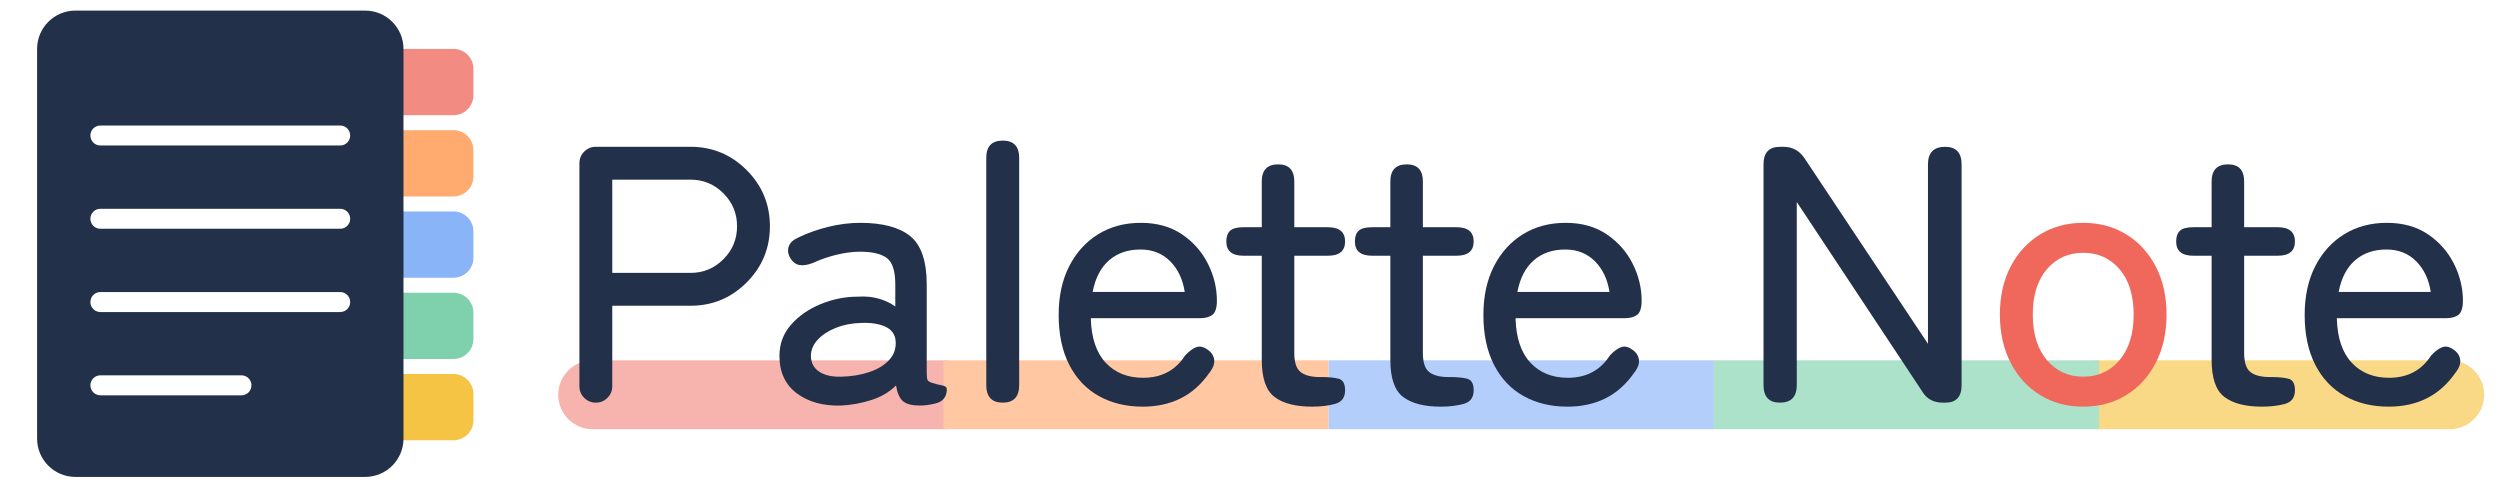
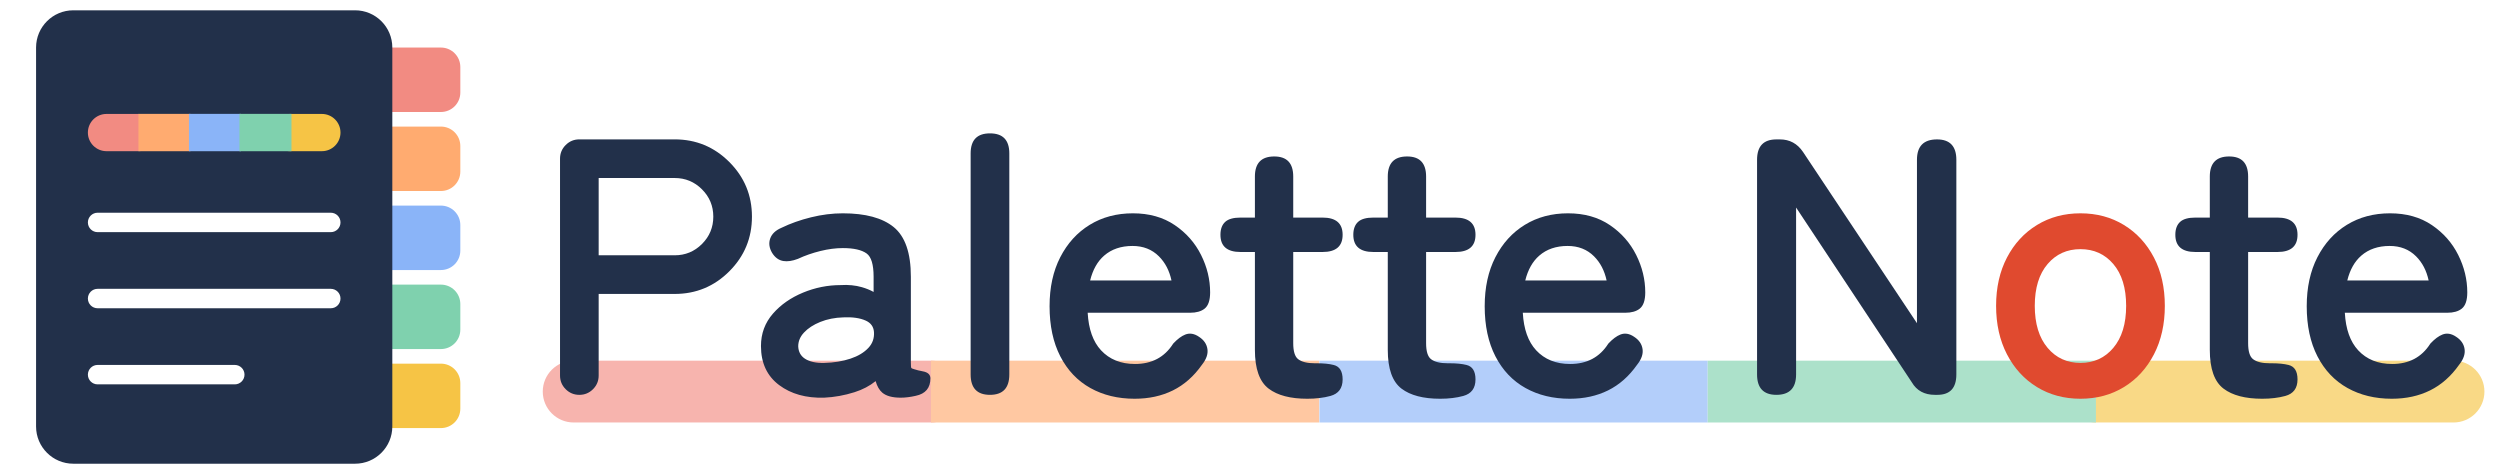
- <svg xmlns="http://www.w3.org/2000/svg" viewBox="-14.0 -32.0 943.571 184">
+ <svg xmlns="http://www.w3.org/2000/svg" viewBox="-14.0 -32.0 970.432 184">
  <path fill="#F28B82" d="M126.971,-13.543 L157.143,-13.543 C161.309,-13.543 164.686,-10.166 164.686,-6 L164.686,3.931 C164.686,8.097 161.309,11.474 157.143,11.474 L126.971,11.474 C122.806,11.474 119.429,8.097 119.429,3.931 L119.429,-6 C119.429,-10.166 122.806,-13.543 126.971,-13.543 Z" />
  <path fill="#FFAB70" d="M126.971,17.131 L157.143,17.131 C161.309,17.131 164.686,20.508 164.686,24.674 L164.686,34.606 C164.686,38.772 161.309,42.149 157.143,42.149 L126.971,42.149 C122.806,42.149 119.429,38.772 119.429,34.606 L119.429,24.674 C119.429,20.508 122.806,17.131 126.971,17.131 Z" />
  <path fill="#8AB4F8" d="M126.971,47.806 L157.143,47.806 C161.309,47.806 164.686,51.183 164.686,55.349 L164.686,65.28 C164.686,69.446 161.309,72.823 157.143,72.823 L126.971,72.823 C122.806,72.823 119.429,69.446 119.429,65.28 L119.429,55.349 C119.429,51.183 122.806,47.806 126.971,47.806 Z" />
  <path fill="#7FD1AE" d="M126.971,78.48 L157.143,78.48 C161.309,78.48 164.686,81.857 164.686,86.023 L164.686,95.954 C164.686,100.12 161.309,103.497 157.143,103.497 L126.971,103.497 C122.806,103.497 119.429,100.12 119.429,95.954 L119.429,86.023 C119.429,81.857 122.806,78.48 126.971,78.48 Z" />
  <path fill="#F6C445" d="M126.971,109.154 L157.143,109.154 C161.309,109.154 164.686,112.531 164.686,116.697 L164.686,126.629 C164.686,130.794 161.309,134.171 157.143,134.171 L126.971,134.171 C122.806,134.171 119.429,130.794 119.429,126.629 L119.429,116.697 C119.429,112.531 122.806,109.154 126.971,109.154 Z" />
-   <path fill="#22304A" d="M14.457,-28 L123.829,-28 C131.813,-28 138.286,-21.527 138.286,-13.543 L138.286,133.543 C138.286,141.527 131.813,148 123.829,148 L14.457,148 C6.473,148 0,141.527 0,133.543 L0,-13.543 C0,-21.527 6.473,-28 14.457,-28 Z M23.886,15.371 C21.803,15.371 20.114,17.06 20.114,19.143 C20.114,21.226 21.803,22.914 23.886,22.914 L114.4,22.914 C116.483,22.914 118.171,21.226 118.171,19.143 C118.171,17.06 116.483,15.371 114.4,15.371 Z M23.886,46.8 C21.803,46.8 20.114,48.488 20.114,50.571 C20.114,52.654 21.803,54.343 23.886,54.343 L114.4,54.343 C116.483,54.343 118.171,52.654 118.171,50.571 C118.171,48.488 116.483,46.8 114.4,46.8 Z M23.886,78.229 C21.803,78.229 20.114,79.917 20.114,82 C20.114,84.083 21.803,85.771 23.886,85.771 L114.4,85.771 C116.483,85.771 118.171,84.083 118.171,82 C118.171,79.917 116.483,78.229 114.4,78.229 Z M23.886,109.657 C21.803,109.657 20.114,111.346 20.114,113.429 C20.114,115.512 21.803,117.2 23.886,117.2 L77.138,117.2 C79.221,117.2 80.91,115.511 80.91,113.429 C80.91,111.346 79.221,109.657 77.138,109.657 Z" />
-   <path fill="#F7B4AE" d="M209.686,104 L342.086,104 C349.265,104 355.086,109.82 355.086,117 L355.086,117 C355.086,124.18 349.265,130 342.086,130 L209.686,130 C202.506,130 196.686,124.18 196.686,117 L196.686,117 C196.686,109.82 202.506,104 209.686,104 Z" />
-   <path fill="#F9D986" d="M778.186,104 L910.586,104 C917.765,104 923.586,109.82 923.586,117 L923.586,117 C923.586,124.18 917.765,130 910.586,130 L778.186,130 C771.006,130 765.186,124.18 765.186,117 L765.186,117 C765.186,109.82 771.006,104 778.186,104 Z" />
-   <path fill="#FFC8A2" d="M342.086,104 L487.486,104 L487.486,130 L342.086,130 L342.086,104 Z" />
-   <path fill="#B3CEFA" d="M487.486,104 L632.886,104 L632.886,130 L487.486,130 L487.486,104 Z" />
-   <path fill="#ACE1CA" d="M632.786,104 L778.186,104 L778.186,130 L632.786,130 L632.786,104 Z" />
-   <path fill="#22304A" d="M204.686,113.77 L204.686,29.6 Q204.686,27.032 206.502,25.216 Q208.318,23.4 210.886,23.4 L246.586,23.4 Q259.012,23.4 267.799,32.187 Q276.586,40.974 276.586,53.4 Q276.586,65.826 267.799,74.613 Q259.012,83.4 246.586,83.4 L217.086,83.4 L217.086,113.77 Q217.086,116.338 215.27,118.154 Q213.454,119.97 210.886,119.97 Q208.318,119.97 206.502,118.154 Q204.686,116.338 204.686,113.77 Z M217.086,71 L246.586,71 Q253.876,71 259.031,65.845 Q264.186,60.69 264.186,53.4 Q264.186,46.11 259.031,40.955 Q253.876,35.8 246.586,35.8 L217.086,35.8 L217.086,71 Z" />
-   <path fill="#22304A" d="M303.358,121.069 Q293.289,121.345 286.737,116.448 Q280.186,111.552 280.186,102.31 Q280.186,95.552 284.531,90.586 Q288.875,85.621 295.703,82.793 Q302.531,79.966 309.841,79.966 Q314.117,79.69 317.703,80.724 Q321.289,81.759 323.91,83.69 L323.91,75.414 Q323.91,67.69 320.668,65.345 Q317.427,63 310.668,63 Q306.393,63 301.634,64.172 Q296.875,65.345 292.737,67.276 Q289.841,68.379 287.772,68.034 Q285.703,67.69 284.324,65.483 Q282.944,63.138 283.703,61 Q284.462,58.862 287.358,57.621 Q292.462,55.138 298.6,53.621 Q304.737,52.103 310.668,52.103 Q323.358,52.103 329.565,57.138 Q335.772,62.172 335.772,75.414 L335.772,108.655 Q335.772,110.862 336.117,111.483 Q336.462,112.103 337.841,112.517 Q339.496,113.069 341.427,113.414 Q343.358,113.759 343.358,114.862 Q343.358,119.414 338.668,120.379 Q335.634,121.069 333.151,121.069 Q328.737,121.069 326.806,119.414 Q324.875,117.759 324.186,113.483 Q320.462,117.207 314.806,119 Q309.151,120.793 303.358,121.069 Z M303.496,110.172 Q309.289,110.034 314.048,108.448 Q318.806,106.862 321.565,103.897 Q324.324,100.931 324.048,96.793 Q323.772,92.931 320.117,91.276 Q316.462,89.621 310.806,89.897 Q305.703,90.034 301.427,91.759 Q297.151,93.483 294.6,96.241 Q292.048,99 292.048,102.448 Q292.186,106.31 295.22,108.31 Q298.255,110.31 303.496,110.172 Z" />
-   <path fill="#22304A" d="M364.457,119.966 Q358.25,119.966 358.25,113.345 L358.25,27.552 Q358.25,21.069 364.457,21.069 Q370.664,21.069 370.664,27.552 L370.664,113.345 Q370.664,119.966 364.457,119.966 Z" />
-   <path fill="#22304A" d="M417.289,121.483 Q407.91,121.483 400.737,117.483 Q393.565,113.483 389.565,105.69 Q385.565,97.897 385.565,86.862 Q385.565,76.241 389.565,68.448 Q393.565,60.655 400.53,56.379 Q407.496,52.103 416.599,52.103 Q425.703,52.103 432.117,56.448 Q438.53,60.793 441.91,67.552 Q445.289,74.31 445.289,81.483 Q445.289,85.483 443.634,86.793 Q441.979,88.103 438.806,88.103 L397.703,88.103 Q397.979,99.138 403.289,104.862 Q408.599,110.586 417.427,110.586 Q427.91,110.586 433.289,102.172 Q435.496,99.828 437.427,99.069 Q439.358,98.31 441.565,99.828 Q443.91,101.345 444.255,103.69 Q444.599,106.034 442.392,108.793 Q437.841,115.276 431.565,118.379 Q425.289,121.483 417.289,121.483 Z M398.392,78.172 L433.151,78.172 Q432.048,71 427.634,66.586 Q423.22,62.172 416.461,62.172 Q409.289,62.172 404.599,66.241 Q399.91,70.31 398.392,78.172 Z" />
-   <path fill="#22304A" d="M481.26,121.483 Q471.881,121.483 467.053,117.828 Q462.225,114.172 462.225,103.828 L462.225,64.517 L455.329,64.517 Q448.846,64.517 448.846,59.138 Q448.846,56.379 450.294,55.069 Q451.743,53.759 455.329,53.759 L462.225,53.759 L462.225,36.517 Q462.225,30.034 468.432,30.034 Q474.501,30.034 474.501,36.517 L474.501,53.759 L487.191,53.759 Q493.674,53.759 493.674,59.138 Q493.674,64.517 487.191,64.517 L474.501,64.517 L474.501,101.207 Q474.501,106.586 476.915,108.448 Q479.329,110.31 484.156,110.31 Q484.432,110.31 484.984,110.31 Q488.708,110.31 491.191,110.931 Q493.674,111.552 493.674,115.276 Q493.674,119.414 489.881,120.448 Q486.088,121.483 481.26,121.483 Z" />
-   <path fill="#22304A" d="M529.791,121.483 Q520.412,121.483 515.584,117.828 Q510.757,114.172 510.757,103.828 L510.757,64.517 L503.86,64.517 Q497.377,64.517 497.377,59.138 Q497.377,56.379 498.826,55.069 Q500.274,53.759 503.86,53.759 L510.757,53.759 L510.757,36.517 Q510.757,30.034 516.964,30.034 Q523.033,30.034 523.033,36.517 L523.033,53.759 L535.722,53.759 Q542.205,53.759 542.205,59.138 Q542.205,64.517 535.722,64.517 L523.033,64.517 L523.033,101.207 Q523.033,106.586 525.446,108.448 Q527.86,110.31 532.688,110.31 Q532.964,110.31 533.515,110.31 Q537.239,110.31 539.722,110.931 Q542.205,111.552 542.205,115.276 Q542.205,119.414 538.412,120.448 Q534.619,121.483 529.791,121.483 Z" />
-   <path fill="#22304A" d="M577.602,121.483 Q568.222,121.483 561.05,117.483 Q553.877,113.483 549.877,105.69 Q545.877,97.897 545.877,86.862 Q545.877,76.241 549.877,68.448 Q553.877,60.655 560.843,56.379 Q567.808,52.103 576.912,52.103 Q586.015,52.103 592.429,56.448 Q598.843,60.793 602.222,67.552 Q605.602,74.31 605.602,81.483 Q605.602,85.483 603.946,86.793 Q602.291,88.103 599.119,88.103 L558.015,88.103 Q558.291,99.138 563.602,104.862 Q568.912,110.586 577.739,110.586 Q588.222,110.586 593.602,102.172 Q595.808,99.828 597.739,99.069 Q599.67,98.31 601.877,99.828 Q604.222,101.345 604.567,103.69 Q604.912,106.034 602.705,108.793 Q598.153,115.276 591.877,118.379 Q585.602,121.483 577.602,121.483 Z M558.705,78.172 L593.464,78.172 Q592.36,71 587.946,66.586 Q583.533,62.172 576.774,62.172 Q569.602,62.172 564.912,66.241 Q560.222,70.31 558.705,78.172 Z" />
-   <path fill="#22304A" d="M657.808,119.966 Q651.602,119.966 651.602,113.345 L651.602,30.034 Q651.602,23.414 657.808,23.414 L659.188,23.414 Q664.153,23.414 667.05,27.69 L713.67,97.759 L713.67,30.034 Q713.67,23.414 720.153,23.414 Q726.36,23.414 726.36,30.034 L726.36,113.345 Q726.36,119.966 720.291,119.966 L719.326,119.966 Q713.946,119.966 711.464,115.69 L664.153,44.241 L664.153,113.345 Q664.153,119.966 657.808,119.966 Z" />
-   <path fill="#F0675B" d="M772.264,121.483 Q763.161,121.483 756.057,117.138 Q748.954,112.793 744.885,104.931 Q740.816,97.069 740.816,86.724 Q740.816,76.379 744.885,68.586 Q748.954,60.793 756.057,56.448 Q763.161,52.103 772.264,52.103 Q781.368,52.103 788.471,56.448 Q795.575,60.793 799.644,68.586 Q803.713,76.379 803.713,86.724 Q803.713,97.069 799.644,104.931 Q795.575,112.793 788.471,117.138 Q781.368,121.483 772.264,121.483 Z M772.264,110.172 Q780.678,110.172 785.989,103.897 Q791.299,97.621 791.299,86.724 Q791.299,75.828 785.989,69.621 Q780.678,63.414 772.264,63.414 Q763.851,63.414 758.54,69.621 Q753.23,75.828 753.23,86.724 Q753.23,97.621 758.54,103.897 Q763.851,110.172 772.264,110.172 Z" />
-   <path fill="#22304A" d="M839.761,121.483 Q830.382,121.483 825.554,117.828 Q820.727,114.172 820.727,103.828 L820.727,64.517 L813.83,64.517 Q807.347,64.517 807.347,59.138 Q807.347,56.379 808.796,55.069 Q810.244,53.759 813.83,53.759 L820.727,53.759 L820.727,36.517 Q820.727,30.034 826.934,30.034 Q833.003,30.034 833.003,36.517 L833.003,53.759 L845.692,53.759 Q852.175,53.759 852.175,59.138 Q852.175,64.517 845.692,64.517 L833.003,64.517 L833.003,101.207 Q833.003,106.586 835.416,108.448 Q837.83,110.31 842.658,110.31 Q842.934,110.31 843.485,110.31 Q847.209,110.31 849.692,110.931 Q852.175,111.552 852.175,115.276 Q852.175,119.414 848.382,120.448 Q844.589,121.483 839.761,121.483 Z" />
-   <path fill="#22304A" d="M887.572,121.483 Q878.192,121.483 871.02,117.483 Q863.847,113.483 859.847,105.69 Q855.847,97.897 855.847,86.862 Q855.847,76.241 859.847,68.448 Q863.847,60.655 870.813,56.379 Q877.778,52.103 886.882,52.103 Q895.985,52.103 902.399,56.448 Q908.813,60.793 912.192,67.552 Q915.572,74.31 915.572,81.483 Q915.572,85.483 913.916,86.793 Q912.261,88.103 909.089,88.103 L867.985,88.103 Q868.261,99.138 873.572,104.862 Q878.882,110.586 887.709,110.586 Q898.192,110.586 903.572,102.172 Q905.778,99.828 907.709,99.069 Q909.64,98.31 911.847,99.828 Q914.192,101.345 914.537,103.69 Q914.882,106.034 912.675,108.793 Q908.123,115.276 901.847,118.379 Q895.572,121.483 887.572,121.483 Z M868.675,78.172 L903.434,78.172 Q902.33,71 897.916,66.586 Q893.503,62.172 886.744,62.172 Q879.572,62.172 874.882,66.241 Q870.192,70.31 868.675,78.172 Z" />
+   <path fill="#22304A" d="M14.457,-28 L123.829,-28 C131.813,-28 138.286,-21.527 138.286,-13.543 L138.286,133.543 C138.286,141.527 131.813,148 123.829,148 L14.457,148 C6.473,148 0,141.527 0,133.543 L0,-13.543 C0,-21.527 6.473,-28 14.457,-28 Z M23.886,50.571 C21.803,50.571 20.114,52.26 20.114,54.343 C20.114,56.426 21.803,58.114 23.886,58.114 L114.4,58.114 C116.483,58.114 118.171,56.426 118.171,54.343 C118.171,52.26 116.483,50.571 114.4,50.571 Z M23.886,80.114 C21.803,80.114 20.114,81.803 20.114,83.886 C20.114,85.969 21.803,87.657 23.886,87.657 L114.4,87.657 C116.483,87.657 118.171,85.969 118.171,83.886 C118.171,81.803 116.483,80.114 114.4,80.114 Z M23.886,109.657 C21.803,109.657 20.114,111.346 20.114,113.429 C20.114,115.512 21.803,117.2 23.886,117.2 L77.138,117.2 C79.221,117.2 80.91,115.511 80.91,113.429 C80.91,111.346 79.221,109.657 77.138,109.657 Z" />
+   <path fill="#F28B82" d="M27.343,12.229 L39.726,12.229 C43.718,12.229 46.954,15.465 46.954,19.457 L46.954,19.457 C46.954,23.449 43.718,26.686 39.726,26.686 L27.343,26.686 C23.351,26.686 20.114,23.449 20.114,19.457 L20.114,19.457 C20.114,15.465 23.351,12.229 27.343,12.229 Z" />
+   <path fill="#F6C445" d="M98.56,12.229 L110.943,12.229 C114.935,12.229 118.171,15.465 118.171,19.457 L118.171,19.457 C118.171,23.449 114.935,26.686 110.943,26.686 L98.56,26.686 C94.568,26.686 91.331,23.449 91.331,19.457 L91.331,19.457 C91.331,15.465 94.568,12.229 98.56,12.229 Z" />
+   <path fill="#FFAB70" d="M39.743,12.2 L59.943,12.2 L59.943,26.7 L39.743,26.7 L39.743,12.2 Z" />
+   <path fill="#8AB4F8" d="M59.343,12.2 L79.543,12.2 L79.543,26.7 L59.343,26.7 L59.343,12.2 Z" />
+   <path fill="#7FD1AE" d="M78.943,12.2 L99.143,12.2 L99.143,26.7 L78.943,26.7 L78.943,12.2 Z" />
+   <path fill="#F7B4AE" d="M208.686,108 L347.386,108 C354.013,108 359.386,113.373 359.386,120 L359.386,120 C359.386,126.627 354.013,132 347.386,132 L208.686,132 C202.058,132 196.686,126.627 196.686,120 L196.686,120 C196.686,113.373 202.058,108 208.686,108 Z" />
+   <path fill="#F9D986" d="M799.686,108 L938.386,108 C945.013,108 950.386,113.373 950.386,120 L950.386,120 C950.386,126.627 945.013,132 938.386,132 L799.686,132 C793.058,132 787.686,126.627 787.686,120 L787.686,120 C787.686,113.373 793.058,108 799.686,108 Z" />
+   <path fill="#FFC8A2" d="M347.386,108 L498.086,108 L498.086,132 L347.386,132 L347.386,108 Z" />
+   <path fill="#B3CEFA" d="M498.186,108 L648.886,108 L648.886,132 L498.186,132 L498.186,108 Z" />
+   <path fill="#ACE1CA" d="M648.886,108 L799.586,108 L799.586,132 L648.886,132 L648.886,108 Z" />
+   <path fill="#22304A" d="M203.386,113.77 L203.386,29.6 Q203.386,26.493 205.582,24.297 Q207.779,22.1 210.886,22.1 L247.886,22.1 Q260.312,22.1 269.099,30.887 Q277.886,39.674 277.886,52.1 Q277.886,64.526 269.099,73.313 Q260.312,82.1 247.886,82.1 L218.386,82.1 L218.386,113.77 Q218.386,116.877 216.189,119.073 Q213.992,121.27 210.886,121.27 Q207.779,121.27 205.582,119.073 Q203.386,116.877 203.386,113.77 Z M218.386,67.1 L247.886,67.1 Q254.099,67.1 258.492,62.707 Q262.886,58.313 262.886,52.1 Q262.886,45.887 258.492,41.493 Q254.099,37.1 247.886,37.1 L218.386,37.1 L218.386,67.1 Z" />
+   <path fill="#22304A" d="M305.858,121.069 Q295.789,121.345 289.237,116.448 Q282.686,111.552 282.686,102.31 Q282.686,95.552 287.031,90.586 Q291.375,85.621 298.203,82.793 Q305.031,79.966 312.341,79.966 Q316.617,79.69 320.203,80.724 Q323.789,81.759 326.41,83.69 L326.41,75.414 Q326.41,67.69 323.168,65.345 Q319.927,63 313.168,63 Q308.893,63 304.134,64.172 Q299.375,65.345 295.237,67.276 Q292.341,68.379 290.272,68.034 Q288.203,67.69 286.824,65.483 Q285.444,63.138 286.203,61 Q286.962,58.862 289.858,57.621 Q294.962,55.138 301.1,53.621 Q307.237,52.103 313.168,52.103 Q325.858,52.103 332.065,57.138 Q338.272,62.172 338.272,75.414 L338.272,108.655 Q338.272,110.862 338.617,111.483 Q338.962,112.103 340.341,112.517 Q341.996,113.069 343.927,113.414 Q345.858,113.759 345.858,114.862 Q345.858,119.414 341.168,120.379 Q338.134,121.069 335.651,121.069 Q331.237,121.069 329.306,119.414 Q327.375,117.759 326.686,113.483 Q322.962,117.207 317.306,119 Q311.651,120.793 305.858,121.069 Z M305.996,110.172 Q311.789,110.034 316.548,108.448 Q321.306,106.862 324.065,103.897 Q326.824,100.931 326.548,96.793 Q326.272,92.931 322.617,91.276 Q318.962,89.621 313.306,89.897 Q308.203,90.034 303.927,91.759 Q299.651,93.483 297.1,96.241 Q294.548,99 294.548,102.448 Q294.686,106.31 297.72,108.31 Q300.755,110.31 305.996,110.172 Z" />
+   <path fill="#22304A" d="M305.894,122.368 Q295.373,122.657 288.459,117.49 Q281.386,112.203 281.386,102.31 Q281.386,95.063 286.052,89.73 Q290.597,84.536 297.706,81.592 Q304.753,78.674 312.299,78.666 Q316.777,78.383 320.563,79.475 Q323.05,80.192 325.11,81.323 L325.11,75.414 Q325.11,68.354 322.407,66.398 Q319.506,64.3 313.168,64.3 Q309.05,64.3 304.445,65.435 Q299.81,66.577 295.787,68.454 Q295.744,68.474 295.7,68.491 Q292.475,69.72 290.058,69.317 Q287.411,68.876 285.721,66.172 Q285.712,66.157 285.703,66.142 Q284.016,63.275 284.978,60.565 Q285.923,57.903 289.317,56.438 Q294.533,53.905 300.788,52.359 Q307.079,50.803 313.168,50.803 Q326.319,50.803 332.884,56.128 Q339.572,61.553 339.572,75.414 L339.572,108.655 Q339.572,110.525 339.753,110.851 Q339.841,111.01 340.714,111.272 Q340.733,111.278 340.752,111.284 Q342.318,111.806 344.156,112.134 Q347.158,112.67 347.158,114.862 Q347.158,120.473 341.431,121.653 Q338.28,122.369 335.651,122.369 Q330.757,122.369 328.46,120.401 Q326.755,118.939 325.895,115.94 Q322.431,118.739 317.699,120.239 Q311.882,122.084 305.92,122.367 Z M316.913,117.761 Q322.266,116.064 325.766,112.564 Q326.064,112.266 326.479,112.199 Q327.762,111.992 327.969,113.276 Q328.583,117.081 330.152,118.427 Q331.718,119.769 335.651,119.769 Q337.988,119.769 340.906,119.106 Q344.506,118.365 344.557,114.962 Q344.31,114.803 343.699,114.694 Q341.685,114.334 339.948,113.757 Q338.079,113.191 337.48,112.114 Q336.972,111.199 336.972,108.655 L336.972,75.414 Q336.972,62.792 331.246,58.148 Q325.397,53.403 313.168,53.403 Q307.396,53.403 301.411,54.883 Q295.407,56.367 290.427,58.79 Q290.399,58.803 290.37,58.816 Q287.997,59.833 287.428,61.435 Q286.875,62.995 287.935,64.809 Q289.001,66.505 290.486,66.752 Q292.193,67.037 294.732,66.077 Q298.966,64.107 303.823,62.91 Q308.735,61.7 313.168,61.7 Q320.348,61.7 323.93,64.292 Q327.71,67.026 327.71,75.414 L327.71,83.69 Q327.71,84.117 327.456,84.461 Q327.071,84.984 326.616,85.053 Q326.162,85.122 325.639,84.736 Q323.205,82.943 319.843,81.973 Q316.474,81.002 312.425,81.263 Q312.383,81.266 312.341,81.266 Q305.289,81.266 298.7,83.994 Q292.154,86.705 288.009,91.442 Q283.986,96.04 283.986,102.31 Q283.986,110.9 290.016,115.407 Q296.201,120.03 305.809,119.77 Q311.426,119.501 316.913,117.761 Z M306.03,111.472 L306.027,111.472 Q300.379,111.62 297.005,109.396 Q293.41,107.027 293.249,102.495 Q293.248,102.471 293.248,102.448 Q293.248,98.491 296.145,95.359 Q298.895,92.386 303.441,90.553 Q307.934,88.741 313.243,88.598 Q319.212,88.307 323.153,90.092 Q327.513,92.066 327.845,96.707 Q328.158,101.405 325.017,104.782 Q322.032,107.99 316.959,109.682 Q312.017,111.329 306.03,111.472 Z M305.965,108.873 Q311.563,108.74 316.137,107.215 Q320.581,105.734 323.113,103.011 Q325.489,100.457 325.251,96.88 Q325.03,93.796 322.081,92.46 Q318.711,90.934 313.37,91.195 Q308.472,91.328 304.413,92.964 Q300.408,94.579 298.054,97.124 Q295.856,99.5 295.848,102.425 Q295.97,105.6 298.436,107.225 Q301.129,109 305.962,108.873 Z" />
+   <path fill="#22304A" d="M370.282,119.966 Q364.075,119.966 364.075,113.345 L364.075,27.552 Q364.075,21.069 370.282,21.069 Q376.489,21.069 376.489,27.552 L376.489,113.345 Q376.489,119.966 370.282,119.966 Z" />
+   <path fill="#22304A" d="M370.282,121.266 Q362.775,121.266 362.775,113.345 L362.775,27.552 Q362.775,19.769 370.282,19.769 Q377.789,19.769 377.789,27.552 L377.789,113.345 Q377.789,121.266 370.282,121.266 Z M370.282,118.666 Q375.189,118.666 375.189,113.345 L375.189,27.552 Q375.189,22.369 370.282,22.369 Q365.375,22.369 365.375,27.552 L365.375,113.345 Q365.375,118.666 370.282,118.666 Z" />
+   <path fill="#22304A" d="M426.439,121.483 Q417.06,121.483 409.887,117.483 Q402.715,113.483 398.715,105.69 Q394.715,97.897 394.715,86.862 Q394.715,76.241 398.715,68.448 Q402.715,60.655 409.68,56.379 Q416.646,52.103 425.749,52.103 Q434.853,52.103 441.267,56.448 Q447.68,60.793 451.06,67.552 Q454.439,74.31 454.439,81.483 Q454.439,85.483 452.784,86.793 Q451.129,88.103 447.956,88.103 L406.853,88.103 Q407.129,99.138 412.439,104.862 Q417.749,110.586 426.577,110.586 Q437.06,110.586 442.439,102.172 Q444.646,99.828 446.577,99.069 Q448.508,98.31 450.715,99.828 Q453.06,101.345 453.405,103.69 Q453.749,106.034 451.542,108.793 Q446.991,115.276 440.715,118.379 Q434.439,121.483 426.439,121.483 Z M407.542,78.172 L442.301,78.172 Q441.198,71 436.784,66.586 Q432.37,62.172 425.611,62.172 Q418.439,62.172 413.749,66.241 Q409.06,70.31 407.542,78.172 Z" />
+   <path fill="#22304A" d="M426.439,122.783 Q416.722,122.783 409.254,118.618 Q401.738,114.426 397.558,106.283 Q393.415,98.211 393.415,86.862 Q393.415,75.927 397.558,67.855 Q401.725,59.738 409,55.271 Q416.279,50.803 425.749,50.803 Q435.252,50.803 441.996,55.372 Q448.691,59.908 452.222,66.97 Q455.739,74.003 455.739,81.483 Q455.739,86.112 453.591,87.812 Q451.581,89.403 447.956,89.403 L408.206,89.403 Q408.735,98.958 413.392,103.978 Q418.317,109.286 426.577,109.286 Q436.348,109.286 441.344,101.472 Q441.409,101.37 441.492,101.281 Q443.899,98.724 446.102,97.859 Q448.669,96.851 451.436,98.746 Q454.261,100.581 454.691,103.501 Q455.116,106.39 452.583,109.573 Q447.848,116.302 441.291,119.545 Q434.743,122.783 426.439,122.783 Z M426.439,120.183 Q434.135,120.183 440.139,117.214 Q446.117,114.258 450.479,108.046 Q450.502,108.013 450.527,107.981 Q452.381,105.664 452.118,103.879 Q451.859,102.116 450.009,100.919 Q449.993,100.909 449.978,100.899 Q448.341,99.773 447.052,100.279 Q445.426,100.918 443.467,102.978 Q437.706,111.886 426.577,111.886 Q417.182,111.886 411.486,105.746 Q405.841,99.662 405.553,88.136 Q405.553,88.12 405.553,88.103 Q405.553,86.803 406.853,86.803 L447.956,86.803 Q450.676,86.803 451.977,85.774 Q453.139,84.854 453.139,81.483 Q453.139,74.617 449.897,68.133 Q446.67,61.679 440.537,57.525 Q434.454,53.403 425.749,53.403 Q417.013,53.403 410.361,57.487 Q403.705,61.573 399.871,69.042 Q396.015,76.556 396.015,86.862 Q396.015,97.582 399.871,105.096 Q403.692,112.539 410.521,116.347 Q417.398,120.183 426.439,120.183 Z M407.542,79.472 Q407.418,79.472 407.296,79.449 Q406.02,79.203 406.266,77.926 Q407.868,69.623 412.897,65.259 Q417.954,60.872 425.611,60.872 Q432.909,60.872 437.703,65.667 Q442.418,70.382 443.586,77.975 Q443.601,78.073 443.601,78.172 Q443.601,79.472 442.301,79.472 Z M409.159,76.872 L440.741,76.872 Q439.511,71.152 435.865,67.505 Q431.832,63.472 425.611,63.472 Q418.924,63.472 414.601,67.223 Q410.716,70.594 409.159,76.872 Z" />
+   <path fill="#22304A" d="M493.456,121.483 Q484.076,121.483 479.249,117.828 Q474.421,114.172 474.421,103.828 L474.421,64.517 L467.525,64.517 Q461.042,64.517 461.042,59.138 Q461.042,56.379 462.49,55.069 Q463.939,53.759 467.525,53.759 L474.421,53.759 L474.421,36.517 Q474.421,30.034 480.628,30.034 Q486.697,30.034 486.697,36.517 L486.697,53.759 L499.387,53.759 Q505.87,53.759 505.87,59.138 Q505.87,64.517 499.387,64.517 L486.697,64.517 L486.697,101.207 Q486.697,106.586 489.111,108.448 Q491.525,110.31 496.352,110.31 Q496.628,110.31 497.18,110.31 Q500.904,110.31 503.387,110.931 Q505.87,111.552 505.87,115.276 Q505.87,119.414 502.076,120.448 Q498.283,121.483 493.456,121.483 Z" />
+   <path fill="#22304A" d="M493.456,122.783 Q483.64,122.783 478.464,118.864 Q473.121,114.819 473.121,103.828 L473.121,65.817 L467.525,65.817 Q459.742,65.817 459.742,59.138 Q459.742,55.802 461.618,54.105 Q463.438,52.459 467.525,52.459 L473.121,52.459 L473.121,36.517 Q473.121,28.734 480.628,28.734 Q487.997,28.734 487.997,36.517 L487.997,52.459 L499.387,52.459 Q507.17,52.459 507.17,59.138 Q507.17,65.817 499.387,65.817 L487.997,65.817 L487.997,101.207 Q487.997,105.947 489.905,107.419 Q491.968,109.01 496.352,109.01 L497.18,109.01 Q501.064,109.01 503.702,109.67 Q507.17,110.537 507.17,115.276 Q507.17,120.407 502.419,121.702 Q498.457,122.783 493.456,122.783 Z M493.456,120.183 Q498.109,120.183 501.734,119.194 Q504.57,118.421 504.57,115.276 Q504.57,112.567 503.071,112.192 Q500.744,111.61 497.18,111.61 L496.352,111.61 Q491.082,111.61 488.317,109.478 Q485.397,107.225 485.397,101.207 L485.397,64.517 Q485.397,63.217 486.697,63.217 L499.387,63.217 Q504.57,63.217 504.57,59.138 Q504.57,55.059 499.387,55.059 L486.697,55.059 Q485.397,55.059 485.397,53.759 L485.397,36.517 Q485.397,31.334 480.628,31.334 Q475.721,31.334 475.721,36.517 L475.721,53.759 Q475.721,55.059 474.421,55.059 L467.525,55.059 Q464.439,55.059 463.362,56.033 Q462.342,56.956 462.342,59.138 Q462.342,63.217 467.525,63.217 L474.421,63.217 Q475.721,63.217 475.721,64.517 L475.721,103.828 Q475.721,113.526 480.034,116.791 Q484.513,120.183 493.456,120.183 Z" />
+   <path fill="#22304A" d="M545.033,121.483 Q535.654,121.483 530.826,117.828 Q525.998,114.172 525.998,103.828 L525.998,64.517 L519.102,64.517 Q512.619,64.517 512.619,59.138 Q512.619,56.379 514.067,55.069 Q515.516,53.759 519.102,53.759 L525.998,53.759 L525.998,36.517 Q525.998,30.034 532.205,30.034 Q538.274,30.034 538.274,36.517 L538.274,53.759 L550.964,53.759 Q557.447,53.759 557.447,59.138 Q557.447,64.517 550.964,64.517 L538.274,64.517 L538.274,101.207 Q538.274,106.586 540.688,108.448 Q543.102,110.31 547.929,110.31 Q548.205,110.31 548.757,110.31 Q552.481,110.31 554.964,110.931 Q557.447,111.552 557.447,115.276 Q557.447,119.414 553.654,120.448 Q549.86,121.483 545.033,121.483 Z" />
+   <path fill="#22304A" d="M545.033,122.783 Q535.217,122.783 530.041,118.864 Q524.698,114.819 524.698,103.828 L524.698,65.817 L519.102,65.817 Q511.319,65.817 511.319,59.138 Q511.319,55.802 513.195,54.105 Q515.015,52.459 519.102,52.459 L524.698,52.459 L524.698,36.517 Q524.698,28.734 532.205,28.734 Q539.574,28.734 539.574,36.517 L539.574,52.459 L550.964,52.459 Q558.747,52.459 558.747,59.138 Q558.747,65.817 550.964,65.817 L539.574,65.817 L539.574,101.207 Q539.574,105.947 541.482,107.419 Q543.545,109.01 547.929,109.01 L548.757,109.01 Q552.641,109.01 555.279,109.67 Q558.747,110.537 558.747,115.276 Q558.747,120.407 553.996,121.702 Q550.034,122.783 545.033,122.783 Z M545.033,120.183 Q549.686,120.183 553.311,119.194 Q556.147,118.421 556.147,115.276 Q556.147,112.567 554.649,112.192 Q552.321,111.61 548.757,111.61 L547.929,111.61 Q542.659,111.61 539.894,109.478 Q536.974,107.225 536.974,101.207 L536.974,64.517 Q536.974,63.217 538.274,63.217 L550.964,63.217 Q556.147,63.217 556.147,59.138 Q556.147,55.059 550.964,55.059 L538.274,55.059 Q536.974,55.059 536.974,53.759 L536.974,36.517 Q536.974,31.334 532.205,31.334 Q527.298,31.334 527.298,36.517 L527.298,53.759 Q527.298,55.059 525.998,55.059 L519.102,55.059 Q516.016,55.059 514.94,56.033 Q513.919,56.956 513.919,59.138 Q513.919,63.217 519.102,63.217 L525.998,63.217 Q527.298,63.217 527.298,64.517 L527.298,103.828 Q527.298,113.526 531.611,116.791 Q536.09,120.183 545.033,120.183 Z" />
+   <path fill="#22304A" d="M595.343,121.483 Q585.964,121.483 578.791,117.483 Q571.619,113.483 567.619,105.69 Q563.619,97.897 563.619,86.862 Q563.619,76.241 567.619,68.448 Q571.619,60.655 578.585,56.379 Q585.55,52.103 594.654,52.103 Q603.757,52.103 610.171,56.448 Q616.585,60.793 619.964,67.552 Q623.343,74.31 623.343,81.483 Q623.343,85.483 621.688,86.793 Q620.033,88.103 616.86,88.103 L575.757,88.103 Q576.033,99.138 581.343,104.862 Q586.654,110.586 595.481,110.586 Q605.964,110.586 611.343,102.172 Q613.55,99.828 615.481,99.069 Q617.412,98.31 619.619,99.828 Q621.964,101.345 622.309,103.69 Q622.654,106.034 620.447,108.793 Q615.895,115.276 609.619,118.379 Q603.343,121.483 595.343,121.483 Z M576.447,78.172 L611.205,78.172 Q610.102,71 605.688,66.586 Q601.274,62.172 594.516,62.172 Q587.343,62.172 582.654,66.241 Q577.964,70.31 576.447,78.172 Z" />
+   <path fill="#22304A" d="M595.343,122.783 Q585.626,122.783 578.158,118.618 Q570.642,114.426 566.462,106.283 Q562.319,98.211 562.319,86.862 Q562.319,75.927 566.462,67.855 Q570.629,59.738 577.904,55.271 Q585.183,50.803 594.654,50.803 Q604.156,50.803 610.9,55.372 Q617.595,59.908 621.127,66.97 Q624.643,74.003 624.643,81.483 Q624.643,86.112 622.495,87.812 Q620.485,89.403 616.86,89.403 L577.11,89.403 Q577.64,98.959 582.296,103.978 Q587.221,109.286 595.481,109.286 Q605.252,109.286 610.248,101.472 Q610.313,101.37 610.397,101.281 Q612.803,98.724 615.006,97.859 Q617.573,96.851 620.34,98.746 Q623.166,100.581 623.595,103.501 Q624.02,106.39 621.487,109.573 Q616.752,116.302 610.195,119.545 Q603.647,122.783 595.343,122.783 Z M595.343,120.183 Q603.039,120.183 609.043,117.214 Q615.021,114.257 619.383,108.046 Q619.406,108.013 619.432,107.981 Q621.285,105.664 621.023,103.879 Q620.763,102.116 618.913,100.919 Q618.898,100.909 618.883,100.899 Q617.245,99.773 615.956,100.279 Q614.331,100.918 612.371,102.978 Q606.61,111.886 595.481,111.886 Q586.086,111.886 580.39,105.746 Q574.746,99.662 574.457,88.136 L574.457,88.103 Q574.457,86.803 575.757,86.803 L616.86,86.803 Q619.581,86.803 620.881,85.774 Q622.043,84.854 622.043,81.483 Q622.043,74.617 618.801,68.133 Q615.574,61.679 609.442,57.525 Q603.358,53.403 594.654,53.403 Q585.917,53.403 579.265,57.487 Q572.609,61.573 568.776,69.042 Q564.919,76.556 564.919,86.862 Q564.919,97.582 568.776,105.096 Q572.596,112.539 579.425,116.347 Q586.302,120.183 595.343,120.183 Z M576.447,79.472 Q576.322,79.472 576.2,79.449 Q574.924,79.203 575.17,77.926 Q576.773,69.623 581.802,65.259 Q586.858,60.872 594.516,60.872 Q601.813,60.872 606.607,65.667 Q611.322,70.382 612.49,77.975 Q612.505,78.073 612.505,78.172 Q612.505,79.472 611.205,79.472 Z M578.063,76.872 L609.645,76.872 Q608.415,71.152 604.769,67.505 Q600.736,63.472 594.516,63.472 Q587.829,63.472 583.505,67.223 Q579.621,70.594 578.063,76.872 Z" />
+   <path fill="#22304A" d="M675.55,119.966 Q669.343,119.966 669.343,113.345 L669.343,30.034 Q669.343,23.414 675.55,23.414 L676.929,23.414 Q681.895,23.414 684.791,27.69 L731.412,97.759 L731.412,30.034 Q731.412,23.414 737.895,23.414 Q744.102,23.414 744.102,30.034 L744.102,113.345 Q744.102,119.966 738.033,119.966 L737.067,119.966 Q731.688,119.966 729.205,115.69 L681.895,44.241 L681.895,113.345 Q681.895,119.966 675.55,119.966 Z" />
+   <path fill="#22304A" d="M675.55,121.266 Q668.043,121.266 668.043,113.345 L668.043,30.034 Q668.043,22.114 675.55,22.114 L676.929,22.114 Q682.584,22.114 685.868,26.961 L730.112,93.458 L730.112,30.034 Q730.112,22.114 737.895,22.114 Q745.402,22.114 745.402,30.034 L745.402,113.345 Q745.402,121.266 738.033,121.266 L737.067,121.266 Q730.961,121.266 728.101,116.377 L683.195,48.559 L683.195,113.345 Q683.195,121.266 675.55,121.266 Z M675.55,118.666 Q680.595,118.666 680.595,113.345 L680.595,44.241 Q680.595,43.543 681.177,43.157 Q682.261,42.44 682.979,43.524 L730.289,114.972 Q730.31,115.004 730.329,115.037 Q732.436,118.666 737.067,118.666 L738.033,118.666 Q742.802,118.666 742.802,113.345 L742.802,30.034 Q742.802,24.714 737.895,24.714 Q732.712,24.714 732.712,30.034 L732.712,97.759 Q732.712,98.455 732.132,98.841 Q731.05,99.561 730.33,98.479 L683.715,28.419 Q681.205,24.714 676.929,24.714 L675.55,24.714 Q670.643,24.714 670.643,30.034 L670.643,113.345 Q670.643,118.666 675.55,118.666 Z" />
+   <path fill="#E04A2F" d="M793.579,121.483 Q784.476,121.483 777.372,117.138 Q770.269,112.793 766.2,104.931 Q762.131,97.069 762.131,86.724 Q762.131,76.379 766.2,68.586 Q770.269,60.793 777.372,56.448 Q784.476,52.103 793.579,52.103 Q802.682,52.103 809.786,56.448 Q816.889,60.793 820.958,68.586 Q825.027,76.379 825.027,86.724 Q825.027,97.069 820.958,104.931 Q816.889,112.793 809.786,117.138 Q802.682,121.483 793.579,121.483 Z M793.579,110.172 Q801.993,110.172 807.303,103.897 Q812.613,97.621 812.613,86.724 Q812.613,75.828 807.303,69.621 Q801.993,63.414 793.579,63.414 Q785.165,63.414 779.855,69.621 Q774.544,75.828 774.544,86.724 Q774.544,97.621 779.855,103.897 Q785.165,110.172 793.579,110.172 Z" />
+   <path fill="#E04A2F" d="M793.579,122.783 Q784.109,122.783 776.694,118.247 Q769.281,113.713 765.045,105.529 Q760.831,97.385 760.831,86.724 Q760.831,76.06 765.047,67.985 Q769.283,59.872 776.694,55.339 Q784.109,50.803 793.579,50.803 Q803.049,50.803 810.464,55.339 Q817.875,59.872 822.111,67.985 Q826.327,76.06 826.327,86.724 Q826.327,97.385 822.113,105.529 Q817.877,113.713 810.464,118.247 Q803.049,122.783 793.579,122.783 Z M793.579,120.183 Q802.316,120.183 809.108,116.029 Q815.902,111.873 819.804,104.334 Q823.727,96.752 823.727,86.724 Q823.727,76.698 819.806,69.188 Q815.904,61.714 809.108,57.557 Q802.316,53.403 793.579,53.403 Q784.842,53.403 778.05,57.557 Q771.254,61.714 767.352,69.188 Q763.431,76.698 763.431,86.724 Q763.431,96.752 767.354,104.334 Q771.256,111.873 778.05,116.029 Q784.842,120.183 793.579,120.183 Z M793.579,111.472 Q784.562,111.472 778.862,104.736 Q773.245,98.097 773.245,86.724 Q773.245,75.347 778.867,68.776 Q784.567,62.114 793.579,62.114 Q802.591,62.114 808.291,68.776 Q813.913,75.347 813.913,86.724 Q813.913,98.097 808.296,104.736 Q802.596,111.472 793.579,111.472 Z M793.579,108.872 Q801.39,108.872 806.311,103.057 Q811.313,97.145 811.313,86.724 Q811.313,76.308 806.315,70.466 Q801.394,64.714 793.579,64.714 Q785.764,64.714 780.843,70.466 Q775.844,76.308 775.844,86.724 Q775.844,97.145 780.847,103.057 Q785.768,108.872 793.579,108.872 Z" />
+   <path fill="#22304A" d="M864.122,121.483 Q854.742,121.483 849.915,117.828 Q845.087,114.172 845.087,103.828 L845.087,64.517 L838.191,64.517 Q831.708,64.517 831.708,59.138 Q831.708,56.379 833.156,55.069 Q834.604,53.759 838.191,53.759 L845.087,53.759 L845.087,36.517 Q845.087,30.034 851.294,30.034 Q857.363,30.034 857.363,36.517 L857.363,53.759 L870.053,53.759 Q876.535,53.759 876.535,59.138 Q876.535,64.517 870.053,64.517 L857.363,64.517 L857.363,101.207 Q857.363,106.586 859.777,108.448 Q862.191,110.31 867.018,110.31 Q867.294,110.31 867.846,110.31 Q871.57,110.31 874.053,110.931 Q876.535,111.552 876.535,115.276 Q876.535,119.414 872.742,120.448 Q868.949,121.483 864.122,121.483 Z" />
+   <path fill="#22304A" d="M864.122,122.783 Q854.306,122.783 849.13,118.864 Q843.787,114.819 843.787,103.828 L843.787,65.817 L838.191,65.817 Q830.408,65.817 830.408,59.138 Q830.408,55.802 832.284,54.105 Q834.104,52.459 838.191,52.459 L843.787,52.459 L843.787,36.517 Q843.787,28.734 851.294,28.734 Q858.663,28.734 858.663,36.517 L858.663,52.459 L870.053,52.459 Q877.835,52.459 877.835,59.138 Q877.835,65.817 870.053,65.817 L858.663,65.817 L858.663,101.207 Q858.663,105.947 860.571,107.419 Q862.634,109.01 867.018,109.01 L867.846,109.01 Q871.73,109.01 874.368,109.67 Q877.835,110.537 877.835,115.276 Q877.835,120.407 873.084,121.702 Q869.123,122.783 864.122,122.783 Z M864.122,120.183 Q868.775,120.183 872.4,119.194 Q875.235,118.421 875.235,115.276 Q875.235,112.567 873.737,112.192 Q871.41,111.61 867.846,111.61 L867.018,111.61 Q861.747,111.61 858.983,109.478 Q856.063,107.225 856.063,101.207 L856.063,64.517 Q856.063,63.217 857.363,63.217 L870.053,63.217 Q875.235,63.217 875.235,59.138 Q875.235,55.059 870.053,55.059 L857.363,55.059 Q856.063,55.059 856.063,53.759 L856.063,36.517 Q856.063,31.334 851.294,31.334 Q846.387,31.334 846.387,36.517 L846.387,53.759 Q846.387,55.059 845.087,55.059 L838.191,55.059 Q835.105,55.059 834.028,56.033 Q833.008,56.956 833.008,59.138 Q833.008,63.217 838.191,63.217 L845.087,63.217 Q846.387,63.217 846.387,64.517 L846.387,103.828 Q846.387,113.526 850.699,116.791 Q855.179,120.183 864.122,120.183 Z" />
+   <path fill="#22304A" d="M914.432,121.483 Q905.053,121.483 897.88,117.483 Q890.708,113.483 886.708,105.69 Q882.708,97.897 882.708,86.862 Q882.708,76.241 886.708,68.448 Q890.708,60.655 897.673,56.379 Q904.639,52.103 913.742,52.103 Q922.846,52.103 929.26,56.448 Q935.673,60.793 939.053,67.552 Q942.432,74.31 942.432,81.483 Q942.432,85.483 940.777,86.793 Q939.122,88.103 935.949,88.103 L894.846,88.103 Q895.122,99.138 900.432,104.862 Q905.742,110.586 914.57,110.586 Q925.053,110.586 930.432,102.172 Q932.639,99.828 934.57,99.069 Q936.501,98.31 938.708,99.828 Q941.053,101.345 941.397,103.69 Q941.742,106.034 939.535,108.793 Q934.984,115.276 928.708,118.379 Q922.432,121.483 914.432,121.483 Z M895.535,78.172 L930.294,78.172 Q929.191,71 924.777,66.586 Q920.363,62.172 913.604,62.172 Q906.432,62.172 901.742,66.241 Q897.053,70.31 895.535,78.172 Z" />
+   <path fill="#22304A" d="M914.432,122.783 Q904.715,122.783 897.247,118.618 Q889.731,114.426 885.551,106.283 Q881.408,98.211 881.408,86.862 Q881.408,75.927 885.551,67.855 Q889.717,59.738 896.993,55.271 Q904.272,50.803 913.742,50.803 Q923.245,50.803 929.989,55.372 Q936.684,59.908 940.215,66.97 Q943.732,74.003 943.732,81.483 Q943.732,86.112 941.584,87.812 Q939.574,89.403 935.949,89.403 L896.199,89.403 Q896.728,98.958 901.385,103.978 Q906.31,109.286 914.57,109.286 Q924.341,109.286 929.337,101.472 Q929.402,101.37 929.485,101.281 Q931.892,98.724 934.094,97.859 Q936.661,96.851 939.429,98.746 Q939.436,98.751 939.445,98.756 Q942.255,100.589 942.684,103.5 Q943.109,106.39 940.576,109.573 Q935.841,116.302 929.284,119.545 Q922.736,122.783 914.432,122.783 Z M914.432,120.183 Q922.128,120.183 928.132,117.214 Q934.11,114.257 938.471,108.046 Q938.495,108.013 938.52,107.981 Q940.374,105.664 940.111,103.879 Q939.852,102.116 938.002,100.919 Q937.986,100.909 937.971,100.899 Q936.333,99.773 935.045,100.279 Q933.419,100.918 931.46,102.978 Q925.699,111.886 914.57,111.886 Q905.175,111.886 899.479,105.746 Q893.834,99.662 893.546,88.136 L893.546,88.103 Q893.546,86.803 894.846,86.803 L935.949,86.803 Q938.669,86.803 939.97,85.774 Q941.132,84.854 941.132,81.483 Q941.132,74.617 937.89,68.133 Q934.663,61.679 928.53,57.525 Q922.447,53.403 913.742,53.403 Q905.006,53.403 898.353,57.487 Q891.698,61.573 887.864,69.042 Q884.008,76.556 884.008,86.862 Q884.008,97.582 887.864,105.096 Q891.685,112.539 898.513,116.347 Q905.391,120.183 914.432,120.183 Z M895.535,79.472 Q895.411,79.472 895.289,79.449 Q894.651,79.326 894.393,78.945 Q894.136,78.564 894.259,77.926 Q895.861,69.623 900.89,65.259 Q905.947,60.872 913.604,60.872 Q920.901,60.872 925.696,65.667 Q930.411,70.382 931.579,77.975 Q931.594,78.073 931.594,78.172 Q931.594,79.472 930.294,79.472 Z M897.152,76.872 L928.734,76.872 Q927.504,71.152 923.857,67.505 Q919.824,63.472 913.604,63.472 Q906.917,63.472 902.594,67.223 Q898.709,70.594 897.152,76.872 Z" />
</svg>
